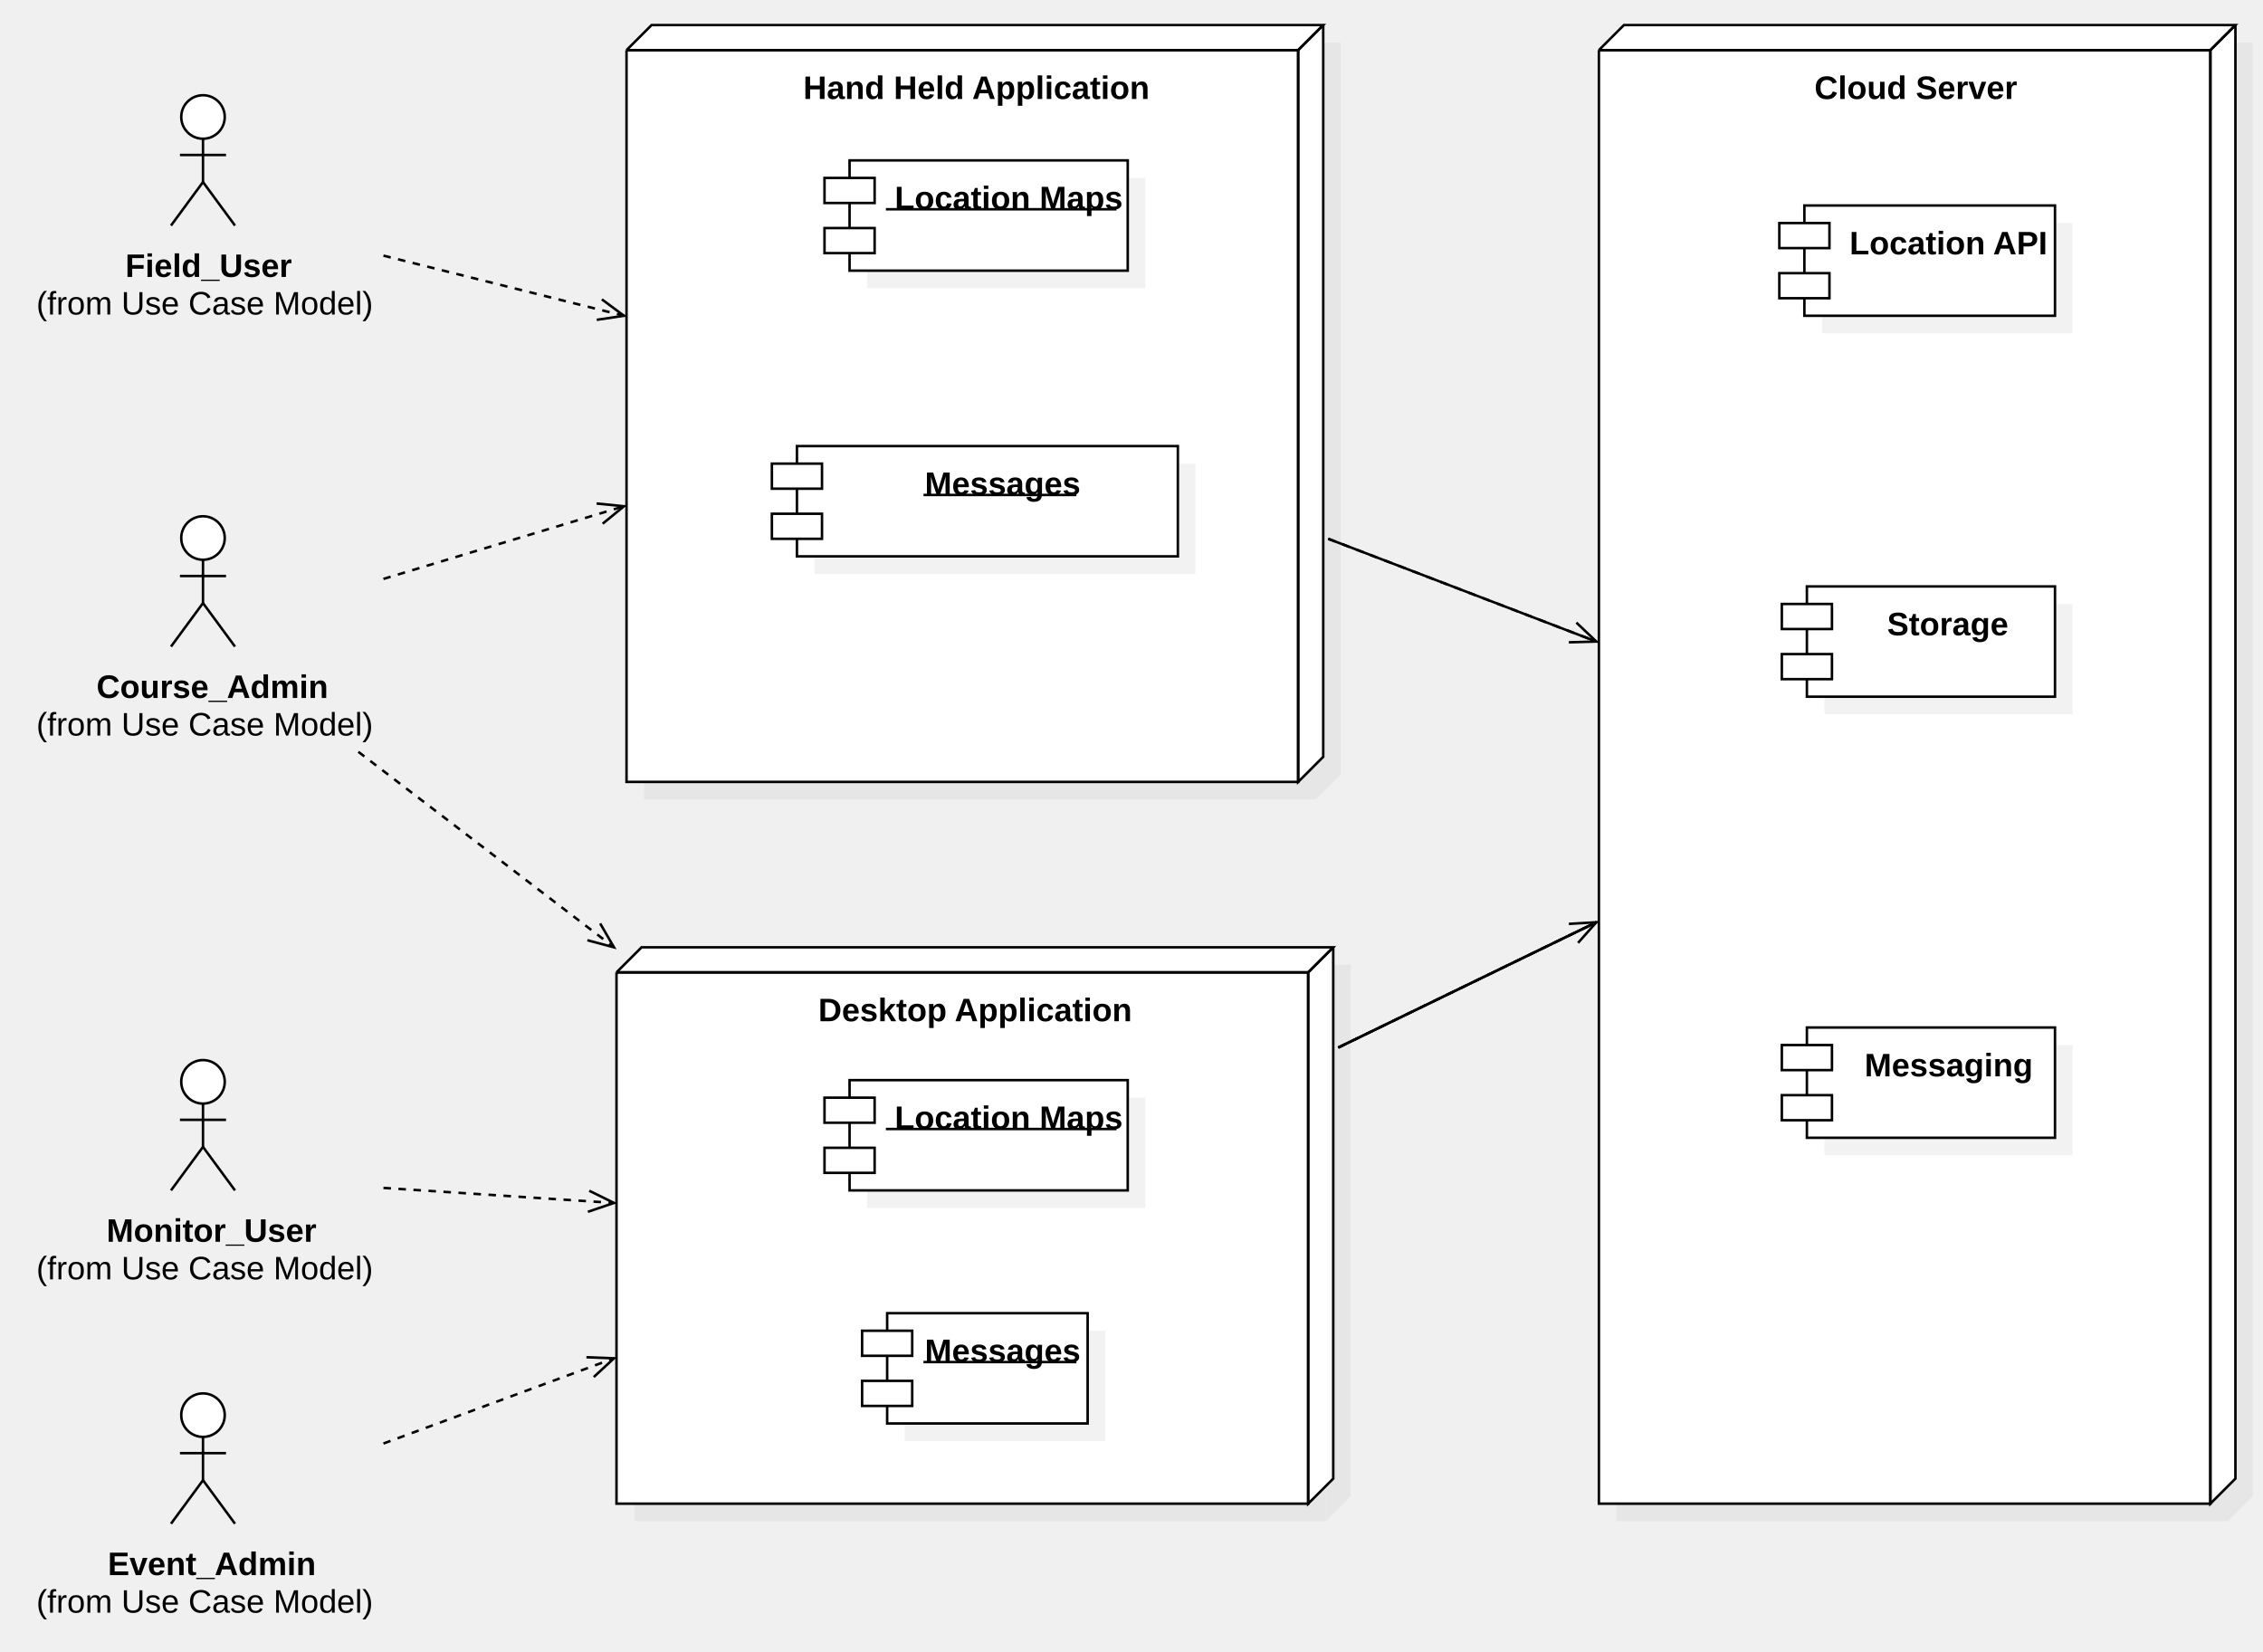
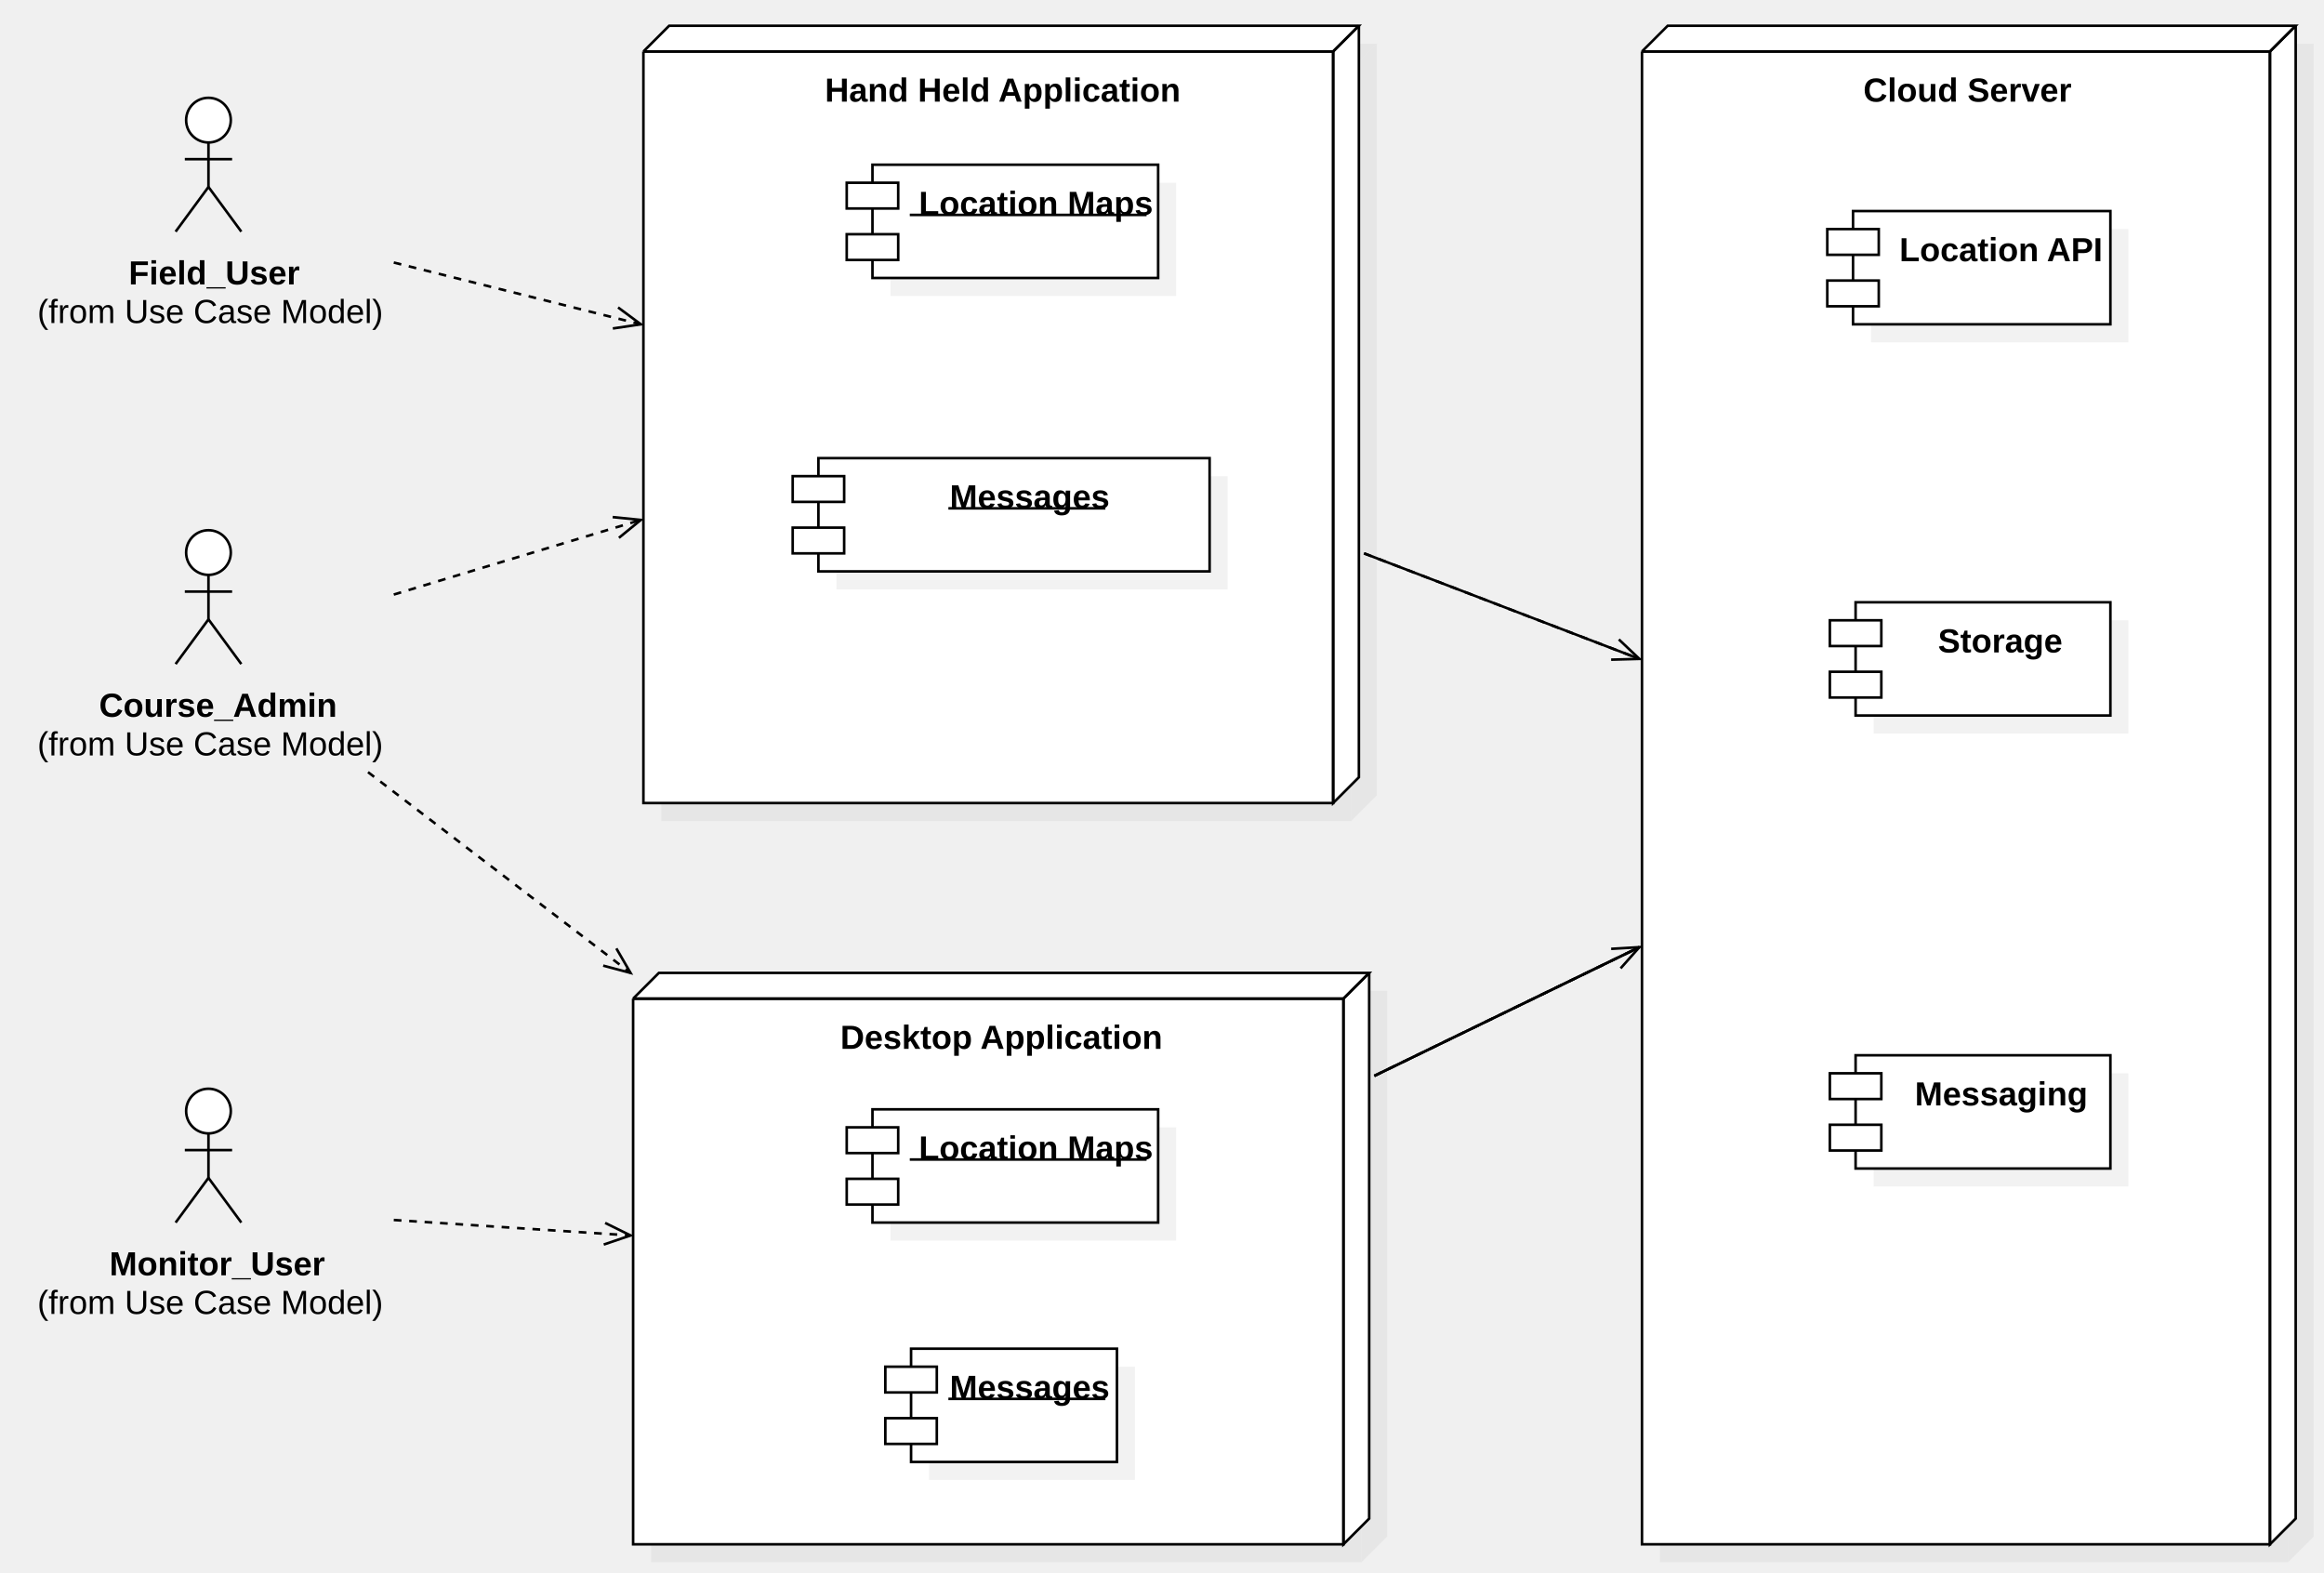
- <svg xmlns="http://www.w3.org/2000/svg" version="1.1" width="903" height="659">
+ <svg xmlns="http://www.w3.org/2000/svg" version="1.1" width="903" height="611">
  <defs />
  <g>
    <g transform="translate(-162,-38) scale(1,1)">
      <path fill="#C0C0C0" stroke="none" d="M 807 65 L 1051 65 L 1051 645 L 807 645" opacity="0.2" />
    </g>
    <g transform="translate(-162,-38) scale(1,1)">
      <path fill="#C0C0C0" stroke="none" d="M 807 65 L 817 55 L 1061 55 L 1051 65" opacity="0.2" />
    </g>
    <g transform="translate(-162,-38) scale(1,1)">
      <path fill="#C0C0C0" stroke="none" d="M 1061 55 L 1051 65 L 1051 645 L 1061 635" opacity="0.2" />
    </g>
    <g transform="translate(-162,-38) scale(1,1)">
      <path fill="#ffffff" stroke="none" d="M 800 58 L 1044 58 L 1044 638 L 800 638" />
    </g>
    <g transform="translate(-162,-38) scale(1,1)">
      <path fill="#ffffff" stroke="none" d="M 800 58 L 810 48 L 1054 48 L 1044 58" />
    </g>
    <g transform="translate(-162,-38) scale(1,1)">
      <path fill="#ffffff" stroke="none" d="M 1054 48 L 1044 58 L 1044 638 L 1054 628" />
    </g>
    <g transform="translate(-162,-38) scale(1,1)">
      <path fill="none" stroke="#000000" d="M 800 58 L 1044 58 L 1044 638 L 800 638 L 800 58" stroke-miterlimit="10" />
    </g>
    <g transform="translate(-162,-38) scale(1,1)">
      <path fill="none" stroke="#000000" d="M 800 58 L 810 48 L 1054 48 L 1044 58 L 800 58" stroke-miterlimit="10" />
    </g>
    <g transform="translate(-162,-38) scale(1,1)">
      <path fill="none" stroke="#000000" d="M 1054 48 L 1044 58 L 1044 638 L 1054 628 L 1054 48" stroke-miterlimit="10" />
    </g>
    <g transform="translate(-162,-38) scale(1,1)">
      <g>
        <path fill="none" stroke="none" />
        <text fill="#000000" stroke="none" font-family="Arial" font-size="13px" font-style="normal" font-weight="bold" text-decoration="none" x="886" y="77.5">Cloud Server</text>
      </g>
    </g>
    <g transform="translate(-162,-38) scale(1,1)">
      <path fill="#C0C0C0" stroke="none" d="M 419 65 L 687 65 L 687 357 L 419 357" opacity="0.2" />
    </g>
    <g transform="translate(-162,-38) scale(1,1)">
      <path fill="#C0C0C0" stroke="none" d="M 419 65 L 429 55 L 697 55 L 687 65" opacity="0.2" />
    </g>
    <g transform="translate(-162,-38) scale(1,1)">
      <path fill="#C0C0C0" stroke="none" d="M 697 55 L 687 65 L 687 357 L 697 347" opacity="0.2" />
    </g>
    <g transform="translate(-162,-38) scale(1,1)">
      <path fill="#ffffff" stroke="none" d="M 412 58 L 680 58 L 680 350 L 412 350" />
    </g>
    <g transform="translate(-162,-38) scale(1,1)">
      <path fill="#ffffff" stroke="none" d="M 412 58 L 422 48 L 690 48 L 680 58" />
    </g>
    <g transform="translate(-162,-38) scale(1,1)">
      <path fill="#ffffff" stroke="none" d="M 690 48 L 680 58 L 680 350 L 690 340" />
    </g>
    <g transform="translate(-162,-38) scale(1,1)">
      <path fill="none" stroke="#000000" d="M 412 58 L 680 58 L 680 350 L 412 350 L 412 58" stroke-miterlimit="10" />
    </g>
    <g transform="translate(-162,-38) scale(1,1)">
      <path fill="none" stroke="#000000" d="M 412 58 L 422 48 L 690 48 L 680 58 L 412 58" stroke-miterlimit="10" />
    </g>
    <g transform="translate(-162,-38) scale(1,1)">
      <path fill="none" stroke="#000000" d="M 690 48 L 680 58 L 680 350 L 690 340 L 690 48" stroke-miterlimit="10" />
    </g>
    <g transform="translate(-162,-38) scale(1,1)">
      <g>
        <path fill="none" stroke="none" />
        <text fill="#000000" stroke="none" font-family="Arial" font-size="13px" font-style="normal" font-weight="bold" text-decoration="none" x="482.5" y="77.5">Hand Held Application</text>
      </g>
    </g>
    <g transform="translate(-162,-38) scale(1,1)">
      <path fill="#C0C0C0" stroke="none" d="M 415 433 L 691 433 L 691 645 L 415 645" opacity="0.2" />
    </g>
    <g transform="translate(-162,-38) scale(1,1)">
      <path fill="#C0C0C0" stroke="none" d="M 415 433 L 425 423 L 701 423 L 691 433" opacity="0.2" />
    </g>
    <g transform="translate(-162,-38) scale(1,1)">
      <path fill="#C0C0C0" stroke="none" d="M 701 423 L 691 433 L 691 645 L 701 635" opacity="0.2" />
    </g>
    <g transform="translate(-162,-38) scale(1,1)">
      <path fill="#ffffff" stroke="none" d="M 408 426 L 684 426 L 684 638 L 408 638" />
    </g>
    <g transform="translate(-162,-38) scale(1,1)">
      <path fill="#ffffff" stroke="none" d="M 408 426 L 418 416 L 694 416 L 684 426" />
    </g>
    <g transform="translate(-162,-38) scale(1,1)">
      <path fill="#ffffff" stroke="none" d="M 694 416 L 684 426 L 684 638 L 694 628" />
    </g>
    <g transform="translate(-162,-38) scale(1,1)">
      <path fill="none" stroke="#000000" d="M 408 426 L 684 426 L 684 638 L 408 638 L 408 426" stroke-miterlimit="10" />
    </g>
    <g transform="translate(-162,-38) scale(1,1)">
      <path fill="none" stroke="#000000" d="M 408 426 L 418 416 L 694 416 L 684 426 L 408 426" stroke-miterlimit="10" />
    </g>
    <g transform="translate(-162,-38) scale(1,1)">
      <path fill="none" stroke="#000000" d="M 694 416 L 684 426 L 684 638 L 694 628 L 694 416" stroke-miterlimit="10" />
    </g>
    <g transform="translate(-162,-38) scale(1,1)">
      <g>
        <path fill="none" stroke="none" />
        <text fill="#000000" stroke="none" font-family="Arial" font-size="13px" font-style="normal" font-weight="bold" text-decoration="none" x="488.5" y="445.5">Desktop Application</text>
      </g>
    </g>
    <g transform="translate(-162,-38) scale(1,1)">
      <path fill="#ffffff" stroke="none" d="M 234.321 84.68 C 234.321 79.886 238.207 76 243 76 C 247.793 76 251.679 79.886 251.679 84.68 C 251.679 89.474 247.793 93.36 243 93.36 C 238.207 93.36 234.321 89.474 234.321 84.68 Z" />
    </g>
    <g transform="translate(-162,-38) scale(1,1)">
      <path fill="none" stroke="#000000" d="M 234.321 84.68 C 234.321 79.886 238.207 76 243 76 C 247.793 76 251.679 79.886 251.679 84.68 C 251.679 89.474 247.793 93.36 243 93.36 C 238.207 93.36 234.321 89.474 234.321 84.68 Z" stroke-miterlimit="10" />
    </g>
    <g transform="translate(-162,-38) scale(1,1)">
      <path fill="none" stroke="#000000" d="M 243 93.36 L 243 110.64" stroke-miterlimit="10" />
    </g>
    <g transform="translate(-162,-38) scale(1,1)">
      <path fill="none" stroke="#000000" d="M 233.81 99.84 L 252.19 99.84" stroke-miterlimit="10" />
    </g>
    <g transform="translate(-162,-38) scale(1,1)">
      <path fill="none" stroke="#000000" d="M 243 110.64 L 230.236 128" stroke-miterlimit="10" />
    </g>
    <g transform="translate(-162,-38) scale(1,1)">
      <path fill="none" stroke="#000000" d="M 243 110.64 L 255.764 128" stroke-miterlimit="10" />
    </g>
    <g transform="translate(-162,-38) scale(1,1)">
      <g>
        <path fill="none" stroke="none" />
        <text fill="#000000" stroke="none" font-family="Arial" font-size="13px" font-style="normal" font-weight="bold" text-decoration="none" x="212" y="148.5">Field_User</text>
      </g>
    </g>
    <g transform="translate(-162,-38) scale(1,1)">
      <g>
        <path fill="none" stroke="none" />
        <text fill="#000000" stroke="none" font-family="Arial" font-size="13px" font-style="normal" font-weight="normal" text-decoration="none" x="176.5" y="163.5">(from Use Case Model)</text>
      </g>
    </g>
    <g transform="translate(-162,-38) scale(1,1)">
      <path fill="#ffffff" stroke="none" d="M 234.321 252.68 C 234.321 247.886 238.207 244 243 244 C 247.793 244 251.679 247.886 251.679 252.68 C 251.679 257.474 247.793 261.36 243 261.36 C 238.207 261.36 234.321 257.474 234.321 252.68 Z" />
    </g>
    <g transform="translate(-162,-38) scale(1,1)">
      <path fill="none" stroke="#000000" d="M 234.321 252.68 C 234.321 247.886 238.207 244 243 244 C 247.793 244 251.679 247.886 251.679 252.68 C 251.679 257.474 247.793 261.36 243 261.36 C 238.207 261.36 234.321 257.474 234.321 252.68 Z" stroke-miterlimit="10" />
    </g>
    <g transform="translate(-162,-38) scale(1,1)">
      <path fill="none" stroke="#000000" d="M 243 261.36 L 243 278.64" stroke-miterlimit="10" />
    </g>
    <g transform="translate(-162,-38) scale(1,1)">
      <path fill="none" stroke="#000000" d="M 233.81 267.84 L 252.19 267.84" stroke-miterlimit="10" />
    </g>
    <g transform="translate(-162,-38) scale(1,1)">
      <path fill="none" stroke="#000000" d="M 243 278.64 L 230.236 296" stroke-miterlimit="10" />
    </g>
    <g transform="translate(-162,-38) scale(1,1)">
      <path fill="none" stroke="#000000" d="M 243 278.64 L 255.764 296" stroke-miterlimit="10" />
    </g>
    <g transform="translate(-162,-38) scale(1,1)">
      <g>
        <path fill="none" stroke="none" />
        <text fill="#000000" stroke="none" font-family="Arial" font-size="13px" font-style="normal" font-weight="bold" text-decoration="none" x="200.5" y="316.5">Course_Admin</text>
      </g>
    </g>
    <g transform="translate(-162,-38) scale(1,1)">
      <g>
        <path fill="none" stroke="none" />
        <text fill="#000000" stroke="none" font-family="Arial" font-size="13px" font-style="normal" font-weight="normal" text-decoration="none" x="176.5" y="331.5">(from Use Case Model)</text>
      </g>
    </g>
    <g transform="translate(-162,-38) scale(1,1)">
      <path fill="#ffffff" stroke="none" d="M 234.321 469.68 C 234.321 464.886 238.207 461 243 461 C 247.793 461 251.679 464.886 251.679 469.68 C 251.679 474.474 247.793 478.36 243 478.36 C 238.207 478.36 234.321 474.474 234.321 469.68 Z" />
    </g>
    <g transform="translate(-162,-38) scale(1,1)">
      <path fill="none" stroke="#000000" d="M 234.321 469.68 C 234.321 464.886 238.207 461 243 461 C 247.793 461 251.679 464.886 251.679 469.68 C 251.679 474.474 247.793 478.36 243 478.36 C 238.207 478.36 234.321 474.474 234.321 469.68 Z" stroke-miterlimit="10" />
    </g>
    <g transform="translate(-162,-38) scale(1,1)">
      <path fill="none" stroke="#000000" d="M 243 478.36 L 243 495.64" stroke-miterlimit="10" />
    </g>
    <g transform="translate(-162,-38) scale(1,1)">
      <path fill="none" stroke="#000000" d="M 233.81 484.84 L 252.19 484.84" stroke-miterlimit="10" />
    </g>
    <g transform="translate(-162,-38) scale(1,1)">
      <path fill="none" stroke="#000000" d="M 243 495.64 L 230.236 513" stroke-miterlimit="10" />
    </g>
    <g transform="translate(-162,-38) scale(1,1)">
      <path fill="none" stroke="#000000" d="M 243 495.64 L 255.764 513" stroke-miterlimit="10" />
    </g>
    <g transform="translate(-162,-38) scale(1,1)">
      <g>
        <path fill="none" stroke="none" />
        <text fill="#000000" stroke="none" font-family="Arial" font-size="13px" font-style="normal" font-weight="bold" text-decoration="none" x="204.5" y="533.5">Monitor_User</text>
      </g>
    </g>
    <g transform="translate(-162,-38) scale(1,1)">
      <g>
        <path fill="none" stroke="none" />
        <text fill="#000000" stroke="none" font-family="Arial" font-size="13px" font-style="normal" font-weight="normal" text-decoration="none" x="176.5" y="548.5">(from Use Case Model)</text>
      </g>
    </g>
    <g transform="translate(-162,-38) scale(1,1)">
-       <path fill="#ffffff" stroke="none" d="M 234.321 602.68 C 234.321 597.886 238.207 594 243 594 C 247.793 594 251.679 597.886 251.679 602.68 C 251.679 607.474 247.793 611.36 243 611.36 C 238.207 611.36 234.321 607.474 234.321 602.68 Z" />
-     </g>
-     <g transform="translate(-162,-38) scale(1,1)">
-       <path fill="none" stroke="#000000" d="M 234.321 602.68 C 234.321 597.886 238.207 594 243 594 C 247.793 594 251.679 597.886 251.679 602.68 C 251.679 607.474 247.793 611.36 243 611.36 C 238.207 611.36 234.321 607.474 234.321 602.68 Z" stroke-miterlimit="10" />
-     </g>
-     <g transform="translate(-162,-38) scale(1,1)">
-       <path fill="none" stroke="#000000" d="M 243 611.36 L 243 628.64" stroke-miterlimit="10" />
-     </g>
-     <g transform="translate(-162,-38) scale(1,1)">
-       <path fill="none" stroke="#000000" d="M 233.81 617.84 L 252.19 617.84" stroke-miterlimit="10" />
-     </g>
-     <g transform="translate(-162,-38) scale(1,1)">
-       <path fill="none" stroke="#000000" d="M 243 628.64 L 230.236 646" stroke-miterlimit="10" />
-     </g>
-     <g transform="translate(-162,-38) scale(1,1)">
-       <path fill="none" stroke="#000000" d="M 243 628.64 L 255.764 646" stroke-miterlimit="10" />
-     </g>
-     <g transform="translate(-162,-38) scale(1,1)">
-       <g>
-         <path fill="none" stroke="none" />
-         <text fill="#000000" stroke="none" font-family="Arial" font-size="13px" font-style="normal" font-weight="bold" text-decoration="none" x="205" y="666.5">Event_Admin</text>
-       </g>
-     </g>
-     <g transform="translate(-162,-38) scale(1,1)">
-       <g>
-         <path fill="none" stroke="none" />
-         <text fill="#000000" stroke="none" font-family="Arial" font-size="13px" font-style="normal" font-weight="normal" text-decoration="none" x="176.5" y="681.5">(from Use Case Model)</text>
-       </g>
-     </g>
-     <g transform="translate(-162,-38) scale(1,1)">
      <rect fill="#C0C0C0" stroke="none" x="889" y="127" width="100" height="44" opacity="0.2" />
    </g>
    <g transform="translate(-162,-38) scale(1,1)">
      <rect fill="#ffffff" stroke="none" x="882" y="120" width="100" height="44" />
    </g>
    <g transform="translate(-162,-38) scale(1,1)">
      <path fill="none" stroke="#000000" d="M 882 120 L 982 120 L 982 164 L 882 164 L 882 120 Z Z" stroke-miterlimit="10" />
    </g>
    <g transform="translate(-162,-38) scale(1,1)">
      <rect fill="#ffffff" stroke="none" x="872" y="127" width="20" height="10" />
    </g>
    <g transform="translate(-162,-38) scale(1,1)">
      <path fill="none" stroke="#000000" d="M 872 127 L 892 127 L 892 137 L 872 137 L 872 127 Z Z" stroke-miterlimit="10" />
    </g>
    <g transform="translate(-162,-38) scale(1,1)">
      <rect fill="#ffffff" stroke="none" x="872" y="147" width="20" height="10" />
    </g>
    <g transform="translate(-162,-38) scale(1,1)">
      <path fill="none" stroke="#000000" d="M 872 147 L 892 147 L 892 157 L 872 157 L 872 147 Z Z" stroke-miterlimit="10" />
    </g>
    <g transform="translate(-162,-38) scale(1,1)">
      <g>
        <path fill="none" stroke="none" />
        <text fill="#000000" stroke="none" font-family="Arial" font-size="13px" font-style="normal" font-weight="bold" text-decoration="none" x="900" y="139.5">Location API</text>
      </g>
    </g>
    <g transform="translate(-162,-38) scale(1,1)">
      <rect fill="#C0C0C0" stroke="none" x="890" y="279" width="99" height="44" opacity="0.2" />
    </g>
    <g transform="translate(-162,-38) scale(1,1)">
      <rect fill="#ffffff" stroke="none" x="883" y="272" width="99" height="44" />
    </g>
    <g transform="translate(-162,-38) scale(1,1)">
      <path fill="none" stroke="#000000" d="M 883 272 L 982 272 L 982 316 L 883 316 L 883 272 Z Z" stroke-miterlimit="10" />
    </g>
    <g transform="translate(-162,-38) scale(1,1)">
      <rect fill="#ffffff" stroke="none" x="873" y="279" width="20" height="10" />
    </g>
    <g transform="translate(-162,-38) scale(1,1)">
      <path fill="none" stroke="#000000" d="M 873 279 L 893 279 L 893 289 L 873 289 L 873 279 Z Z" stroke-miterlimit="10" />
    </g>
    <g transform="translate(-162,-38) scale(1,1)">
      <rect fill="#ffffff" stroke="none" x="873" y="299" width="20" height="10" />
    </g>
    <g transform="translate(-162,-38) scale(1,1)">
      <path fill="none" stroke="#000000" d="M 873 299 L 893 299 L 893 309 L 873 309 L 873 299 Z Z" stroke-miterlimit="10" />
    </g>
    <g transform="translate(-162,-38) scale(1,1)">
      <g>
        <path fill="none" stroke="none" />
        <text fill="#000000" stroke="none" font-family="Arial" font-size="13px" font-style="normal" font-weight="bold" text-decoration="none" x="915" y="291.5">Storage</text>
      </g>
    </g>
    <g transform="translate(-162,-38) scale(1,1)">
      <rect fill="#C0C0C0" stroke="none" x="890" y="455" width="99" height="44" opacity="0.2" />
    </g>
    <g transform="translate(-162,-38) scale(1,1)">
      <rect fill="#ffffff" stroke="none" x="883" y="448" width="99" height="44" />
    </g>
    <g transform="translate(-162,-38) scale(1,1)">
      <path fill="none" stroke="#000000" d="M 883 448 L 982 448 L 982 492 L 883 492 L 883 448 Z Z" stroke-miterlimit="10" />
    </g>
    <g transform="translate(-162,-38) scale(1,1)">
      <rect fill="#ffffff" stroke="none" x="873" y="455" width="20" height="10" />
    </g>
    <g transform="translate(-162,-38) scale(1,1)">
      <path fill="none" stroke="#000000" d="M 873 455 L 893 455 L 893 465 L 873 465 L 873 455 Z Z" stroke-miterlimit="10" />
    </g>
    <g transform="translate(-162,-38) scale(1,1)">
      <rect fill="#ffffff" stroke="none" x="873" y="475" width="20" height="10" />
    </g>
    <g transform="translate(-162,-38) scale(1,1)">
      <path fill="none" stroke="#000000" d="M 873 475 L 893 475 L 893 485 L 873 485 L 873 475 Z Z" stroke-miterlimit="10" />
    </g>
    <g transform="translate(-162,-38) scale(1,1)">
      <g>
        <path fill="none" stroke="none" />
        <text fill="#000000" stroke="none" font-family="Arial" font-size="13px" font-style="normal" font-weight="bold" text-decoration="none" x="906" y="467.5">Messaging</text>
      </g>
    </g>
    <g transform="translate(-162,-38) scale(1,1)">
      <rect fill="#C0C0C0" stroke="none" x="508" y="476" width="111" height="44" opacity="0.2" />
    </g>
    <g transform="translate(-162,-38) scale(1,1)">
      <rect fill="#ffffff" stroke="none" x="501" y="469" width="111" height="44" />
    </g>
    <g transform="translate(-162,-38) scale(1,1)">
      <path fill="none" stroke="#000000" d="M 501 469 L 612 469 L 612 513 L 501 513 L 501 469 Z Z" stroke-miterlimit="10" />
    </g>
    <g transform="translate(-162,-38) scale(1,1)">
      <rect fill="#ffffff" stroke="none" x="491" y="476" width="20" height="10" />
    </g>
    <g transform="translate(-162,-38) scale(1,1)">
      <path fill="none" stroke="#000000" d="M 491 476 L 511 476 L 511 486 L 491 486 L 491 476 Z Z" stroke-miterlimit="10" />
    </g>
    <g transform="translate(-162,-38) scale(1,1)">
      <rect fill="#ffffff" stroke="none" x="491" y="496" width="20" height="10" />
    </g>
    <g transform="translate(-162,-38) scale(1,1)">
      <path fill="none" stroke="#000000" d="M 491 496 L 511 496 L 511 506 L 491 506 L 491 496 Z Z" stroke-miterlimit="10" />
    </g>
    <g transform="translate(-162,-38) scale(1,1)">
      <g>
        <path fill="none" stroke="none" />
        <text fill="#000000" stroke="none" font-family="Arial" font-size="13px" font-style="normal" font-weight="bold" text-decoration="none" x="519" y="488.5">Location Maps</text>
        <path fill="none" stroke="#000000" d="M 607.5 488.5 L 515.5 488.5" stroke-miterlimit="10" />
      </g>
    </g>
    <g transform="translate(-162,-38) scale(1,1)">
      <rect fill="#C0C0C0" stroke="none" x="508" y="109" width="111" height="44" opacity="0.2" />
    </g>
    <g transform="translate(-162,-38) scale(1,1)">
      <rect fill="#ffffff" stroke="none" x="501" y="102" width="111" height="44" />
    </g>
    <g transform="translate(-162,-38) scale(1,1)">
      <path fill="none" stroke="#000000" d="M 501 102 L 612 102 L 612 146 L 501 146 L 501 102 Z Z" stroke-miterlimit="10" />
    </g>
    <g transform="translate(-162,-38) scale(1,1)">
      <rect fill="#ffffff" stroke="none" x="491" y="109" width="20" height="10" />
    </g>
    <g transform="translate(-162,-38) scale(1,1)">
      <path fill="none" stroke="#000000" d="M 491 109 L 511 109 L 511 119 L 491 119 L 491 109 Z Z" stroke-miterlimit="10" />
    </g>
    <g transform="translate(-162,-38) scale(1,1)">
      <rect fill="#ffffff" stroke="none" x="491" y="129" width="20" height="10" />
    </g>
    <g transform="translate(-162,-38) scale(1,1)">
      <path fill="none" stroke="#000000" d="M 491 129 L 511 129 L 511 139 L 491 139 L 491 129 Z Z" stroke-miterlimit="10" />
    </g>
    <g transform="translate(-162,-38) scale(1,1)">
      <g>
        <path fill="none" stroke="none" />
        <text fill="#000000" stroke="none" font-family="Arial" font-size="13px" font-style="normal" font-weight="bold" text-decoration="none" x="519" y="121.5">Location Maps</text>
        <path fill="none" stroke="#000000" d="M 607.5 121.5 L 515.5 121.5" stroke-miterlimit="10" />
      </g>
    </g>
    <g transform="translate(-162,-38) scale(1,1)">
      <rect fill="#C0C0C0" stroke="none" x="487" y="223" width="152" height="44" opacity="0.2" />
    </g>
    <g transform="translate(-162,-38) scale(1,1)">
      <rect fill="#ffffff" stroke="none" x="480" y="216" width="152" height="44" />
    </g>
    <g transform="translate(-162,-38) scale(1,1)">
      <path fill="none" stroke="#000000" d="M 480 216 L 632 216 L 632 260 L 480 260 L 480 216 Z Z" stroke-miterlimit="10" />
    </g>
    <g transform="translate(-162,-38) scale(1,1)">
      <rect fill="#ffffff" stroke="none" x="470" y="223" width="20" height="10" />
    </g>
    <g transform="translate(-162,-38) scale(1,1)">
      <path fill="none" stroke="#000000" d="M 470 223 L 490 223 L 490 233 L 470 233 L 470 223 Z Z" stroke-miterlimit="10" />
    </g>
    <g transform="translate(-162,-38) scale(1,1)">
      <rect fill="#ffffff" stroke="none" x="470" y="243" width="20" height="10" />
    </g>
    <g transform="translate(-162,-38) scale(1,1)">
      <path fill="none" stroke="#000000" d="M 470 243 L 490 243 L 490 253 L 470 253 L 470 243 Z Z" stroke-miterlimit="10" />
    </g>
    <g transform="translate(-162,-38) scale(1,1)">
      <g>
        <path fill="none" stroke="none" />
        <text fill="#000000" stroke="none" font-family="Arial" font-size="13px" font-style="normal" font-weight="bold" text-decoration="none" x="531" y="235.5">Messages</text>
        <path fill="none" stroke="#000000" d="M 591.5 235.5 L 530.5 235.5" stroke-miterlimit="10" />
      </g>
    </g>
    <g transform="translate(-162,-38) scale(1,1)">
      <rect fill="#C0C0C0" stroke="none" x="523" y="569" width="80" height="44" opacity="0.2" />
    </g>
    <g transform="translate(-162,-38) scale(1,1)">
      <rect fill="#ffffff" stroke="none" x="516" y="562" width="80" height="44" />
    </g>
    <g transform="translate(-162,-38) scale(1,1)">
      <path fill="none" stroke="#000000" d="M 516 562 L 596 562 L 596 606 L 516 606 L 516 562 Z Z" stroke-miterlimit="10" />
    </g>
    <g transform="translate(-162,-38) scale(1,1)">
      <rect fill="#ffffff" stroke="none" x="506" y="569" width="20" height="10" />
    </g>
    <g transform="translate(-162,-38) scale(1,1)">
      <path fill="none" stroke="#000000" d="M 506 569 L 526 569 L 526 579 L 506 579 L 506 569 Z Z" stroke-miterlimit="10" />
    </g>
    <g transform="translate(-162,-38) scale(1,1)">
      <rect fill="#ffffff" stroke="none" x="506" y="589" width="20" height="10" />
    </g>
    <g transform="translate(-162,-38) scale(1,1)">
      <path fill="none" stroke="#000000" d="M 506 589 L 526 589 L 526 599 L 506 599 L 506 589 Z Z" stroke-miterlimit="10" />
    </g>
    <g transform="translate(-162,-38) scale(1,1)">
      <g>
        <path fill="none" stroke="none" />
        <text fill="#000000" stroke="none" font-family="Arial" font-size="13px" font-style="normal" font-weight="bold" text-decoration="none" x="531" y="581.5">Messages</text>
        <path fill="none" stroke="#000000" d="M 591.5 581.5 L 530.5 581.5" stroke-miterlimit="10" />
      </g>
    </g>
    <g transform="translate(-162,-38) scale(1,1)">
      <path fill="none" stroke="#000000" d="M 692 253 L 799 294" stroke-miterlimit="10" stroke-dasharray="3" />
    </g>
    <g transform="translate(-162,-38) scale(1,1)">
      <path fill="none" stroke="#000000" d="M 788.004 294.295 L 799 294 L 791.016 286.433" stroke-miterlimit="10" />
    </g>
    <g transform="translate(-162,-38) scale(1,1)">
      <path fill="none" stroke="#000000" d="M 696 456 L 799 406" stroke-miterlimit="10" stroke-dasharray="3" />
    </g>
    <g transform="translate(-162,-38) scale(1,1)">
      <path fill="none" stroke="#000000" d="M 791.696 414.225 L 799 406 L 788.019 406.651" stroke-miterlimit="10" />
    </g>
    <g transform="translate(-162,-38) scale(1,1)">
      <path fill="none" stroke="#000000" d="M 315 140 L 411 164" stroke-miterlimit="10" stroke-dasharray="3" />
    </g>
    <g transform="translate(-162,-38) scale(1,1)">
      <path fill="none" stroke="#000000" d="M 400.12 165.619 L 411 164 L 402.162 157.451" stroke-miterlimit="10" />
    </g>
    <g transform="translate(-162,-38) scale(1,1)">
      <path fill="none" stroke="#000000" d="M 315 269 L 411 240" stroke-miterlimit="10" stroke-dasharray="3" />
    </g>
    <g transform="translate(-162,-38) scale(1,1)">
      <path fill="none" stroke="#000000" d="M 402.489 246.968 L 411 240 L 400.054 238.909" stroke-miterlimit="10" />
    </g>
    <g transform="translate(-162,-38) scale(1,1)">
-       <path fill="none" stroke="#000000" d="M 315 614 L 407 580" stroke-miterlimit="10" stroke-dasharray="3" />
-     </g>
-     <g transform="translate(-162,-38) scale(1,1)">
-       <path fill="none" stroke="#000000" d="M 398.927 587.471 L 407 580 L 396.008 579.574" stroke-miterlimit="10" />
-     </g>
-     <g transform="translate(-162,-38) scale(1,1)">
      <path fill="none" stroke="#000000" d="M 315 512 L 407 518" stroke-miterlimit="10" stroke-dasharray="3" />
    </g>
    <g transform="translate(-162,-38) scale(1,1)">
      <path fill="none" stroke="#000000" d="M 396.585 521.539 L 407 518 L 397.133 513.138" stroke-miterlimit="10" />
    </g>
    <g transform="translate(-162,-38) scale(1,1)">
      <path fill="none" stroke="#000000" d="M 305 338 L 407 416" stroke-miterlimit="10" stroke-dasharray="3" />
    </g>
    <g transform="translate(-162,-38) scale(1,1)">
      <path fill="none" stroke="#000000" d="M 396.37 413.171 L 407 416 L 401.484 406.483" stroke-miterlimit="10" />
    </g>
    <g transform="translate(-162,-38) scale(1,1)">
      <path fill="none" stroke="#000000" d="M 696 456 L 799 406" stroke-miterlimit="10" />
    </g>
    <g transform="translate(-162,-38) scale(1,1)">
      <path fill="none" stroke="#000000" d="M 692 253 L 799 294" stroke-miterlimit="10" />
    </g>
    <g transform="translate(-162,-38) scale(1,1)">
      <path fill="none" stroke="#000000" d="M 799 406 L 696 456" stroke-miterlimit="10" />
    </g>
  </g>
</svg>
